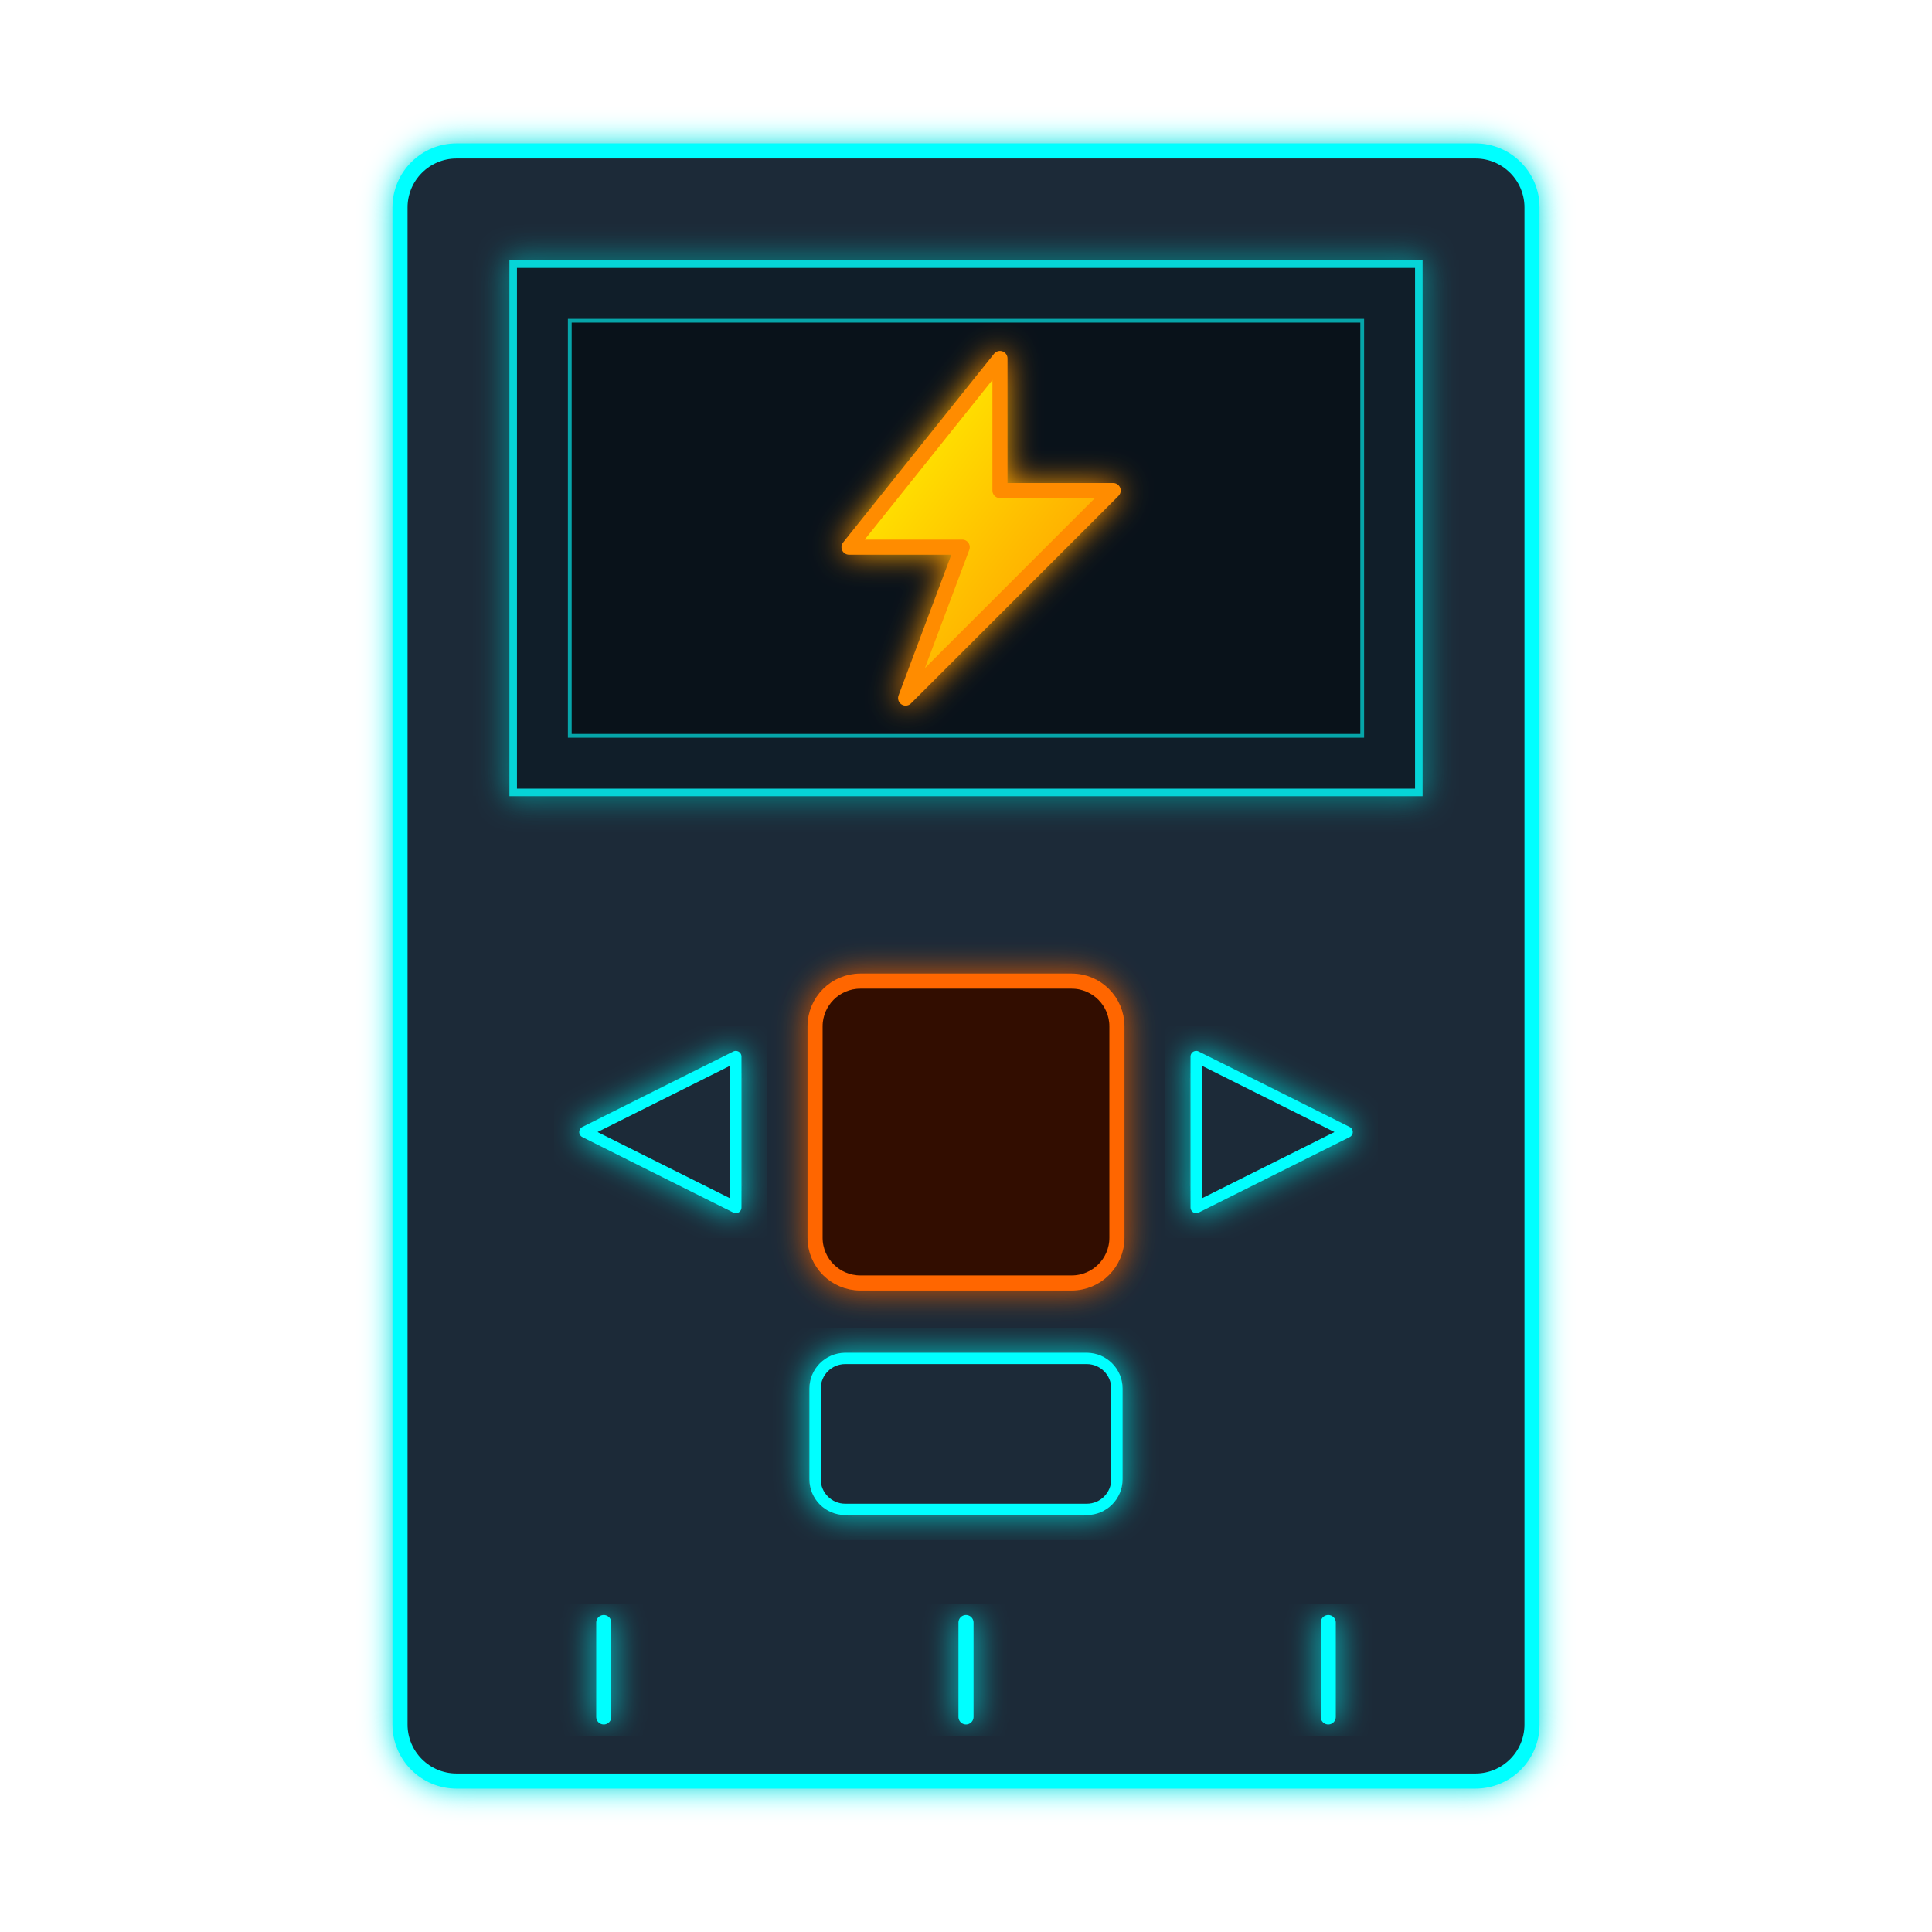
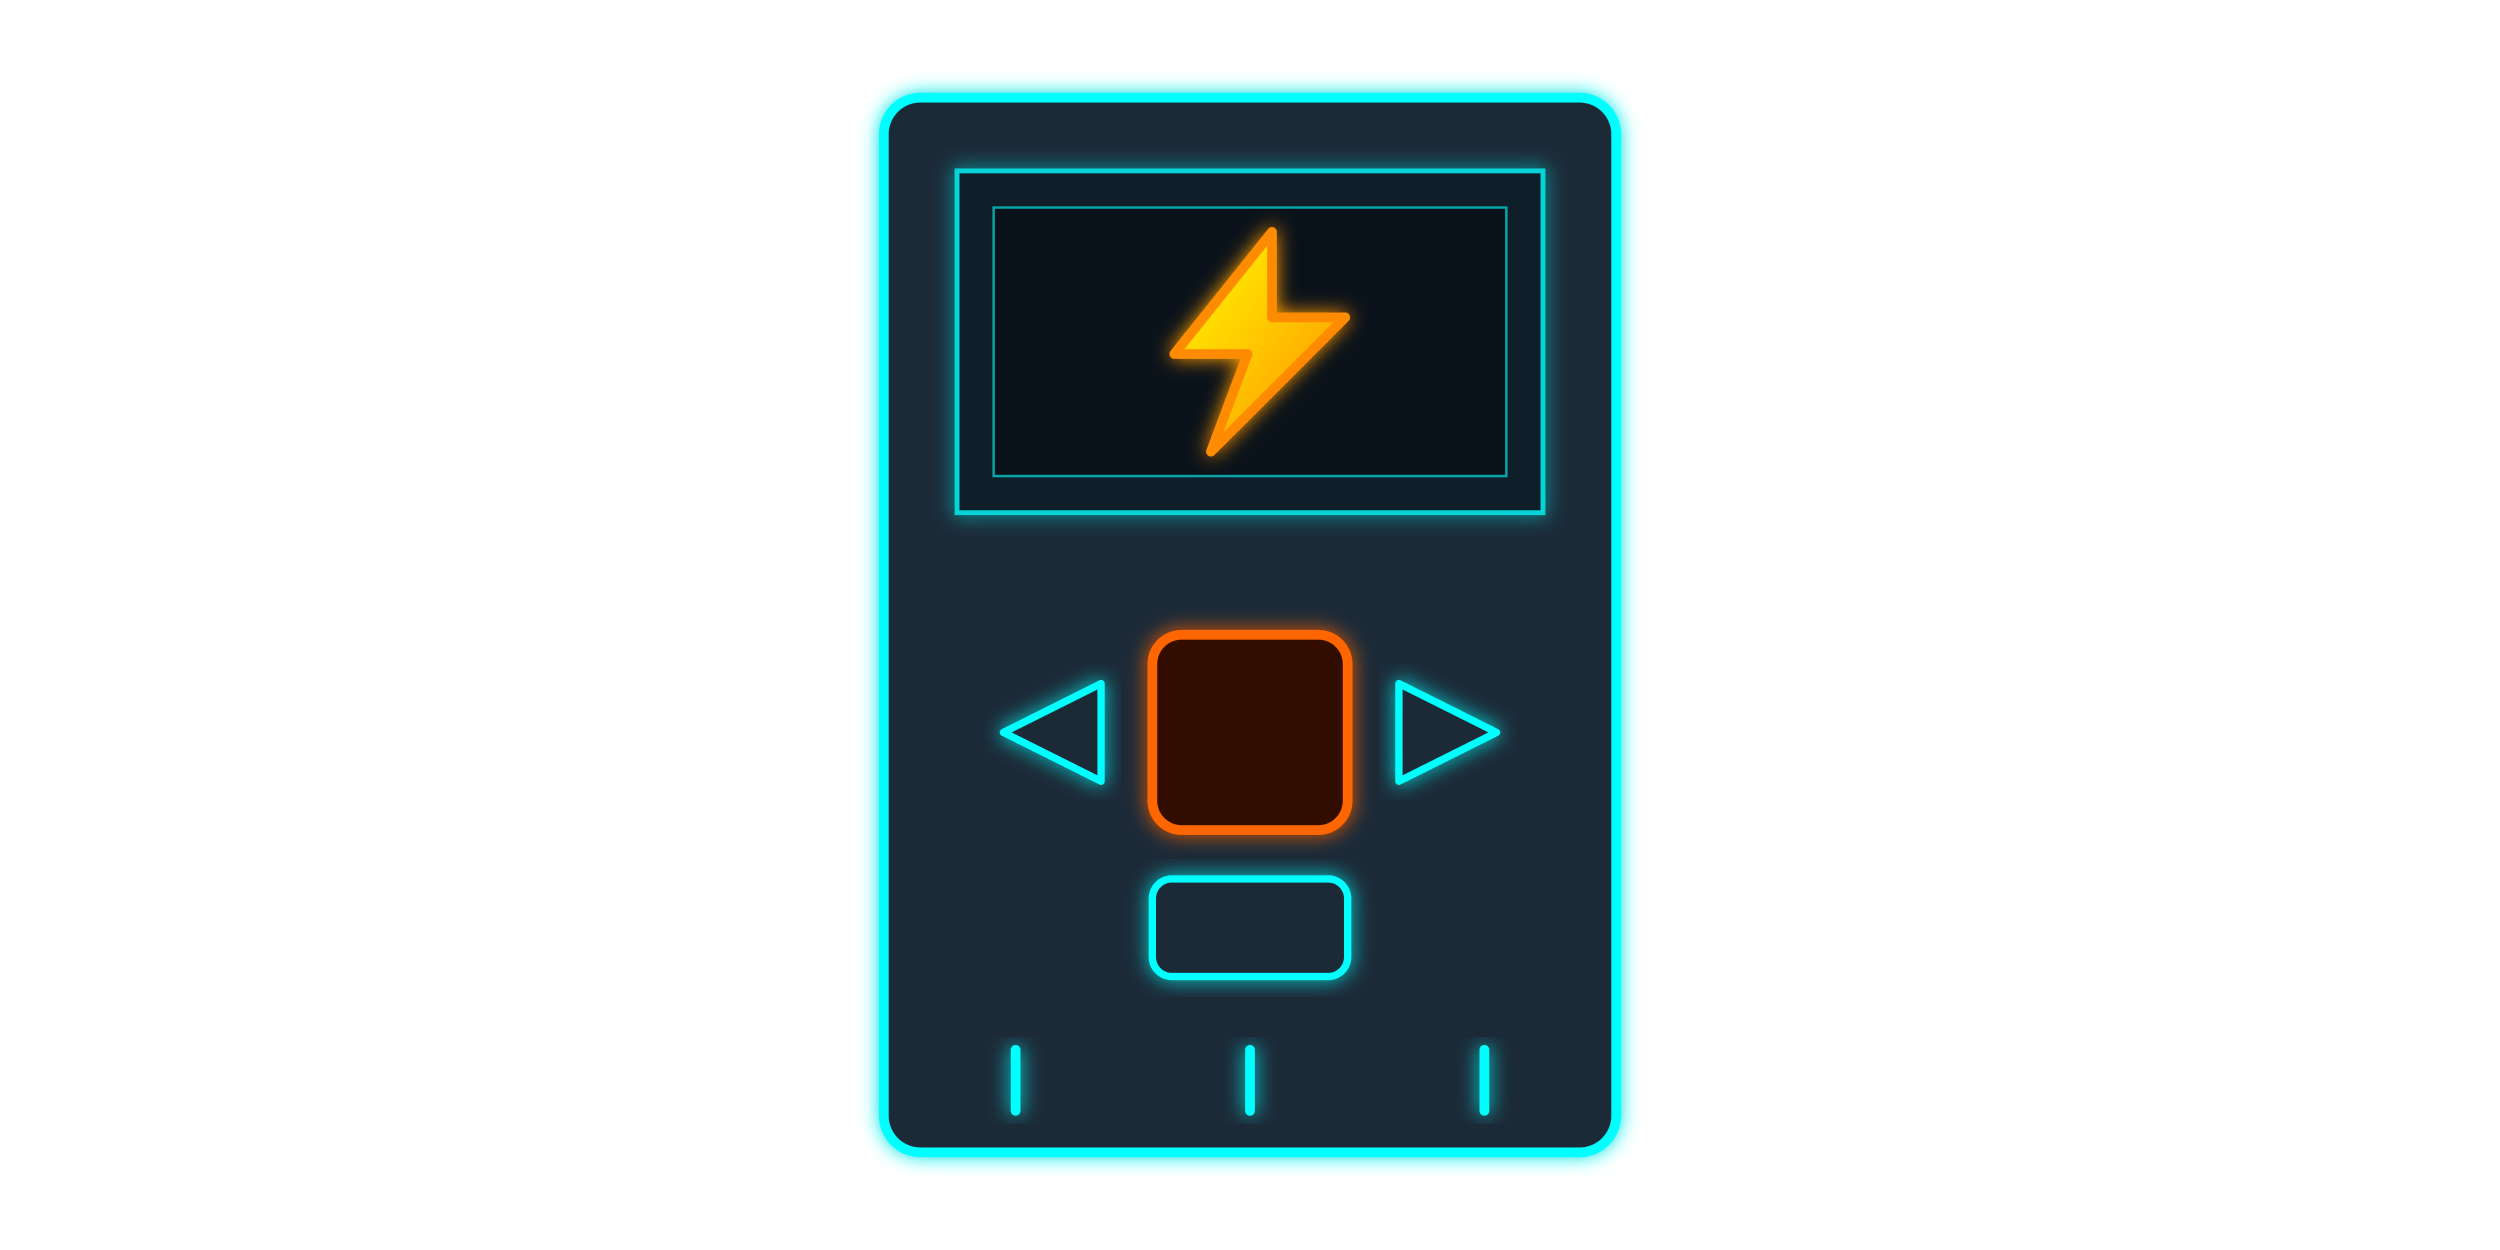
- <svg xmlns="http://www.w3.org/2000/svg" width="512" height="512" viewBox="0 0 512 512">
+ <svg xmlns="http://www.w3.org/2000/svg" width="1024" height="512" viewBox="0 0 512 512">
  <defs>
    <filter id="neonGlow" x="-20%" y="-20%" width="140%" height="140%">
      <feGaussianBlur stdDeviation="4" result="coloredBlur" />
      <feMerge>
        <feMergeNode in="coloredBlur" />
        <feMergeNode in="SourceGraphic" />
      </feMerge>
    </filter>
    <linearGradient id="turboGradient" x1="0%" y1="0%" x2="100%" y2="100%">
      <stop offset="0%" style="stop-color:#FFFF00;stop-opacity:1" />
      <stop offset="100%" style="stop-color:#FF8C00;stop-opacity:1" />
    </linearGradient>
  </defs>
  <rect x="106" y="40" width="300" height="432" rx="15" ry="15" fill="#1E2A38" stroke="#00FFFF" stroke-width="4" filter="url(#neonGlow)" />
  <g transform="translate(0, -10)">
    <rect x="136" y="80" width="240" height="140" fill="#0F1A25" stroke="#00FFFF" stroke-width="2" opacity="0.8" filter="url(#neonGlow)" />
    <rect x="151" y="95" width="210" height="110" fill="#050A10" stroke="#00FFFF" stroke-width="1" opacity="0.6" />
    <path d="M 265 105 L 225 155 L 255 155 L 240 195 L 295 140 L 265 140 Z" fill="url(#turboGradient)" stroke="#FF8C00" stroke-width="4" stroke-linejoin="round" filter="url(#neonGlow)" />
  </g>
  <g transform="translate(0, 20)">
    <rect x="216" y="240" width="80" height="80" rx="12" ry="12" fill="#331100" stroke="#FF6600" stroke-width="4" filter="url(#neonGlow)" />
    <path d="M 195 260 L 155 280 L 195 300 Z" fill="#1E2A38" stroke="#00FFFF" stroke-width="3" stroke-linejoin="round" filter="url(#neonGlow)" />
    <path d="M 317 260 L 357 280 L 317 300 Z" fill="#1E2A38" stroke="#00FFFF" stroke-width="3" stroke-linejoin="round" filter="url(#neonGlow)" />
    <rect x="216" y="340" width="80" height="40" rx="8" ry="8" fill="#1E2A38" stroke="#00FFFF" stroke-width="3" filter="url(#neonGlow)" />
  </g>
  <g stroke="#00FFFF" stroke-width="4" stroke-linecap="round" filter="url(#neonGlow)">
    <line x1="160" y1="430" x2="160" y2="455" />
    <line x1="256" y1="430" x2="256" y2="455" />
    <line x1="352" y1="430" x2="352" y2="455" />
  </g>
</svg>
